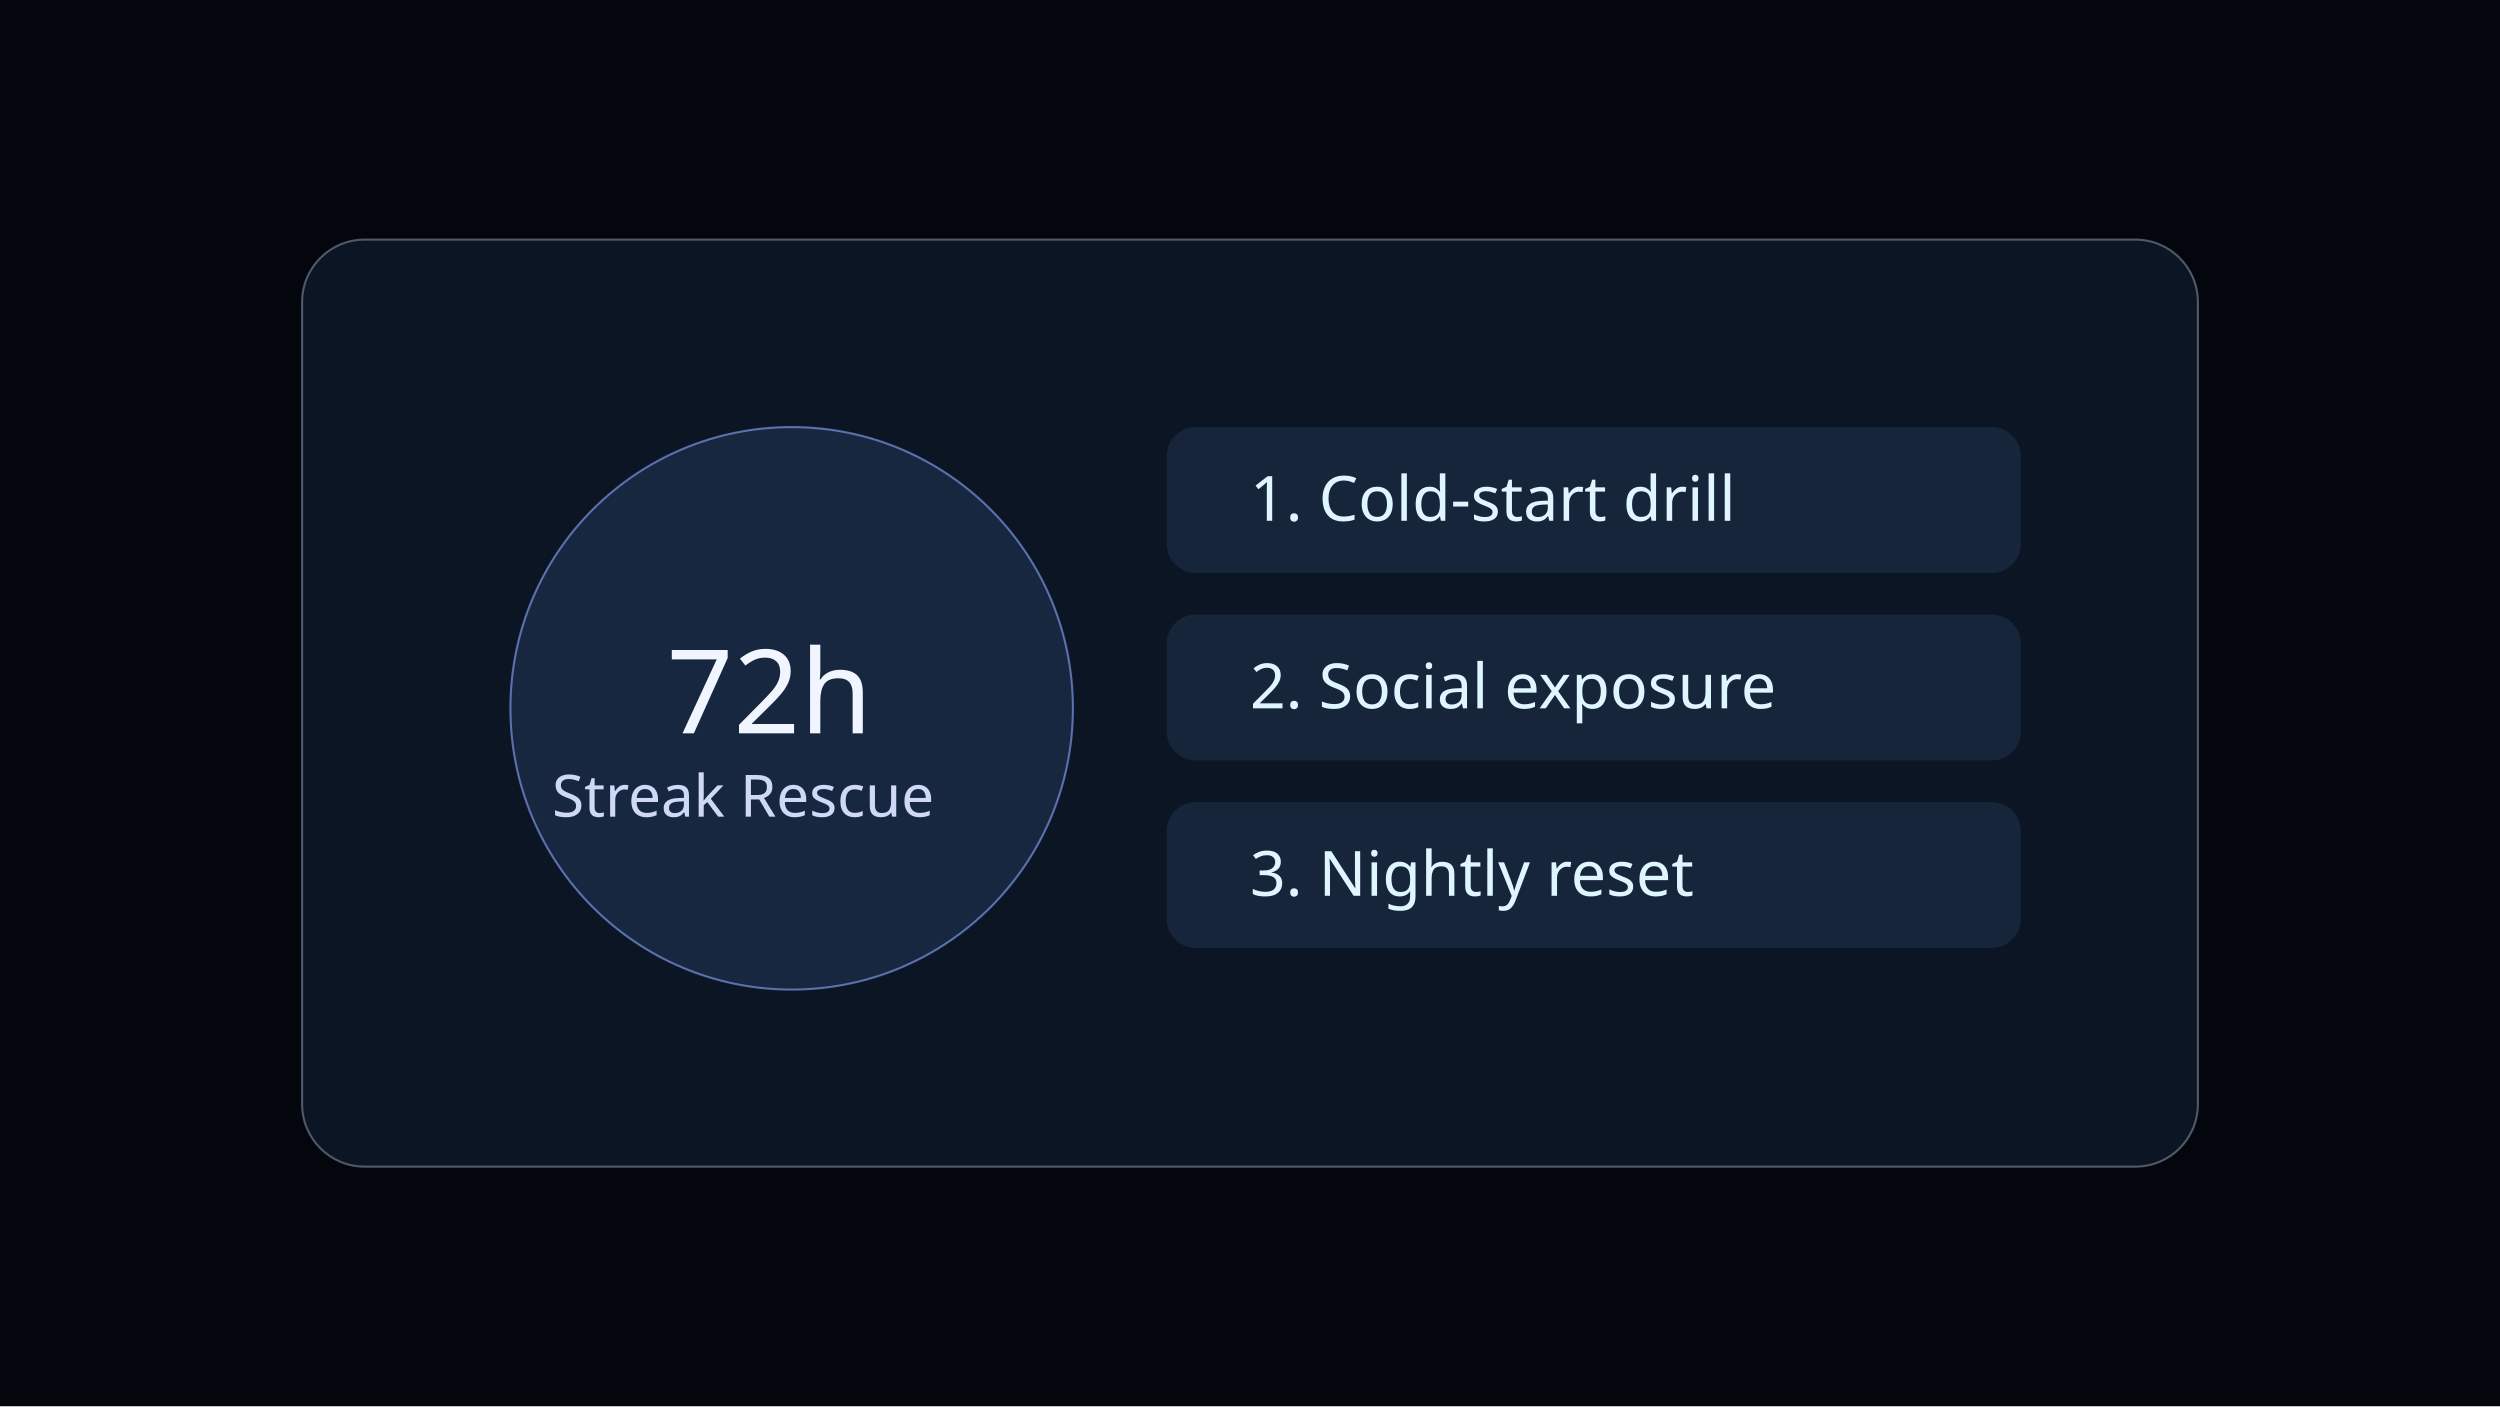
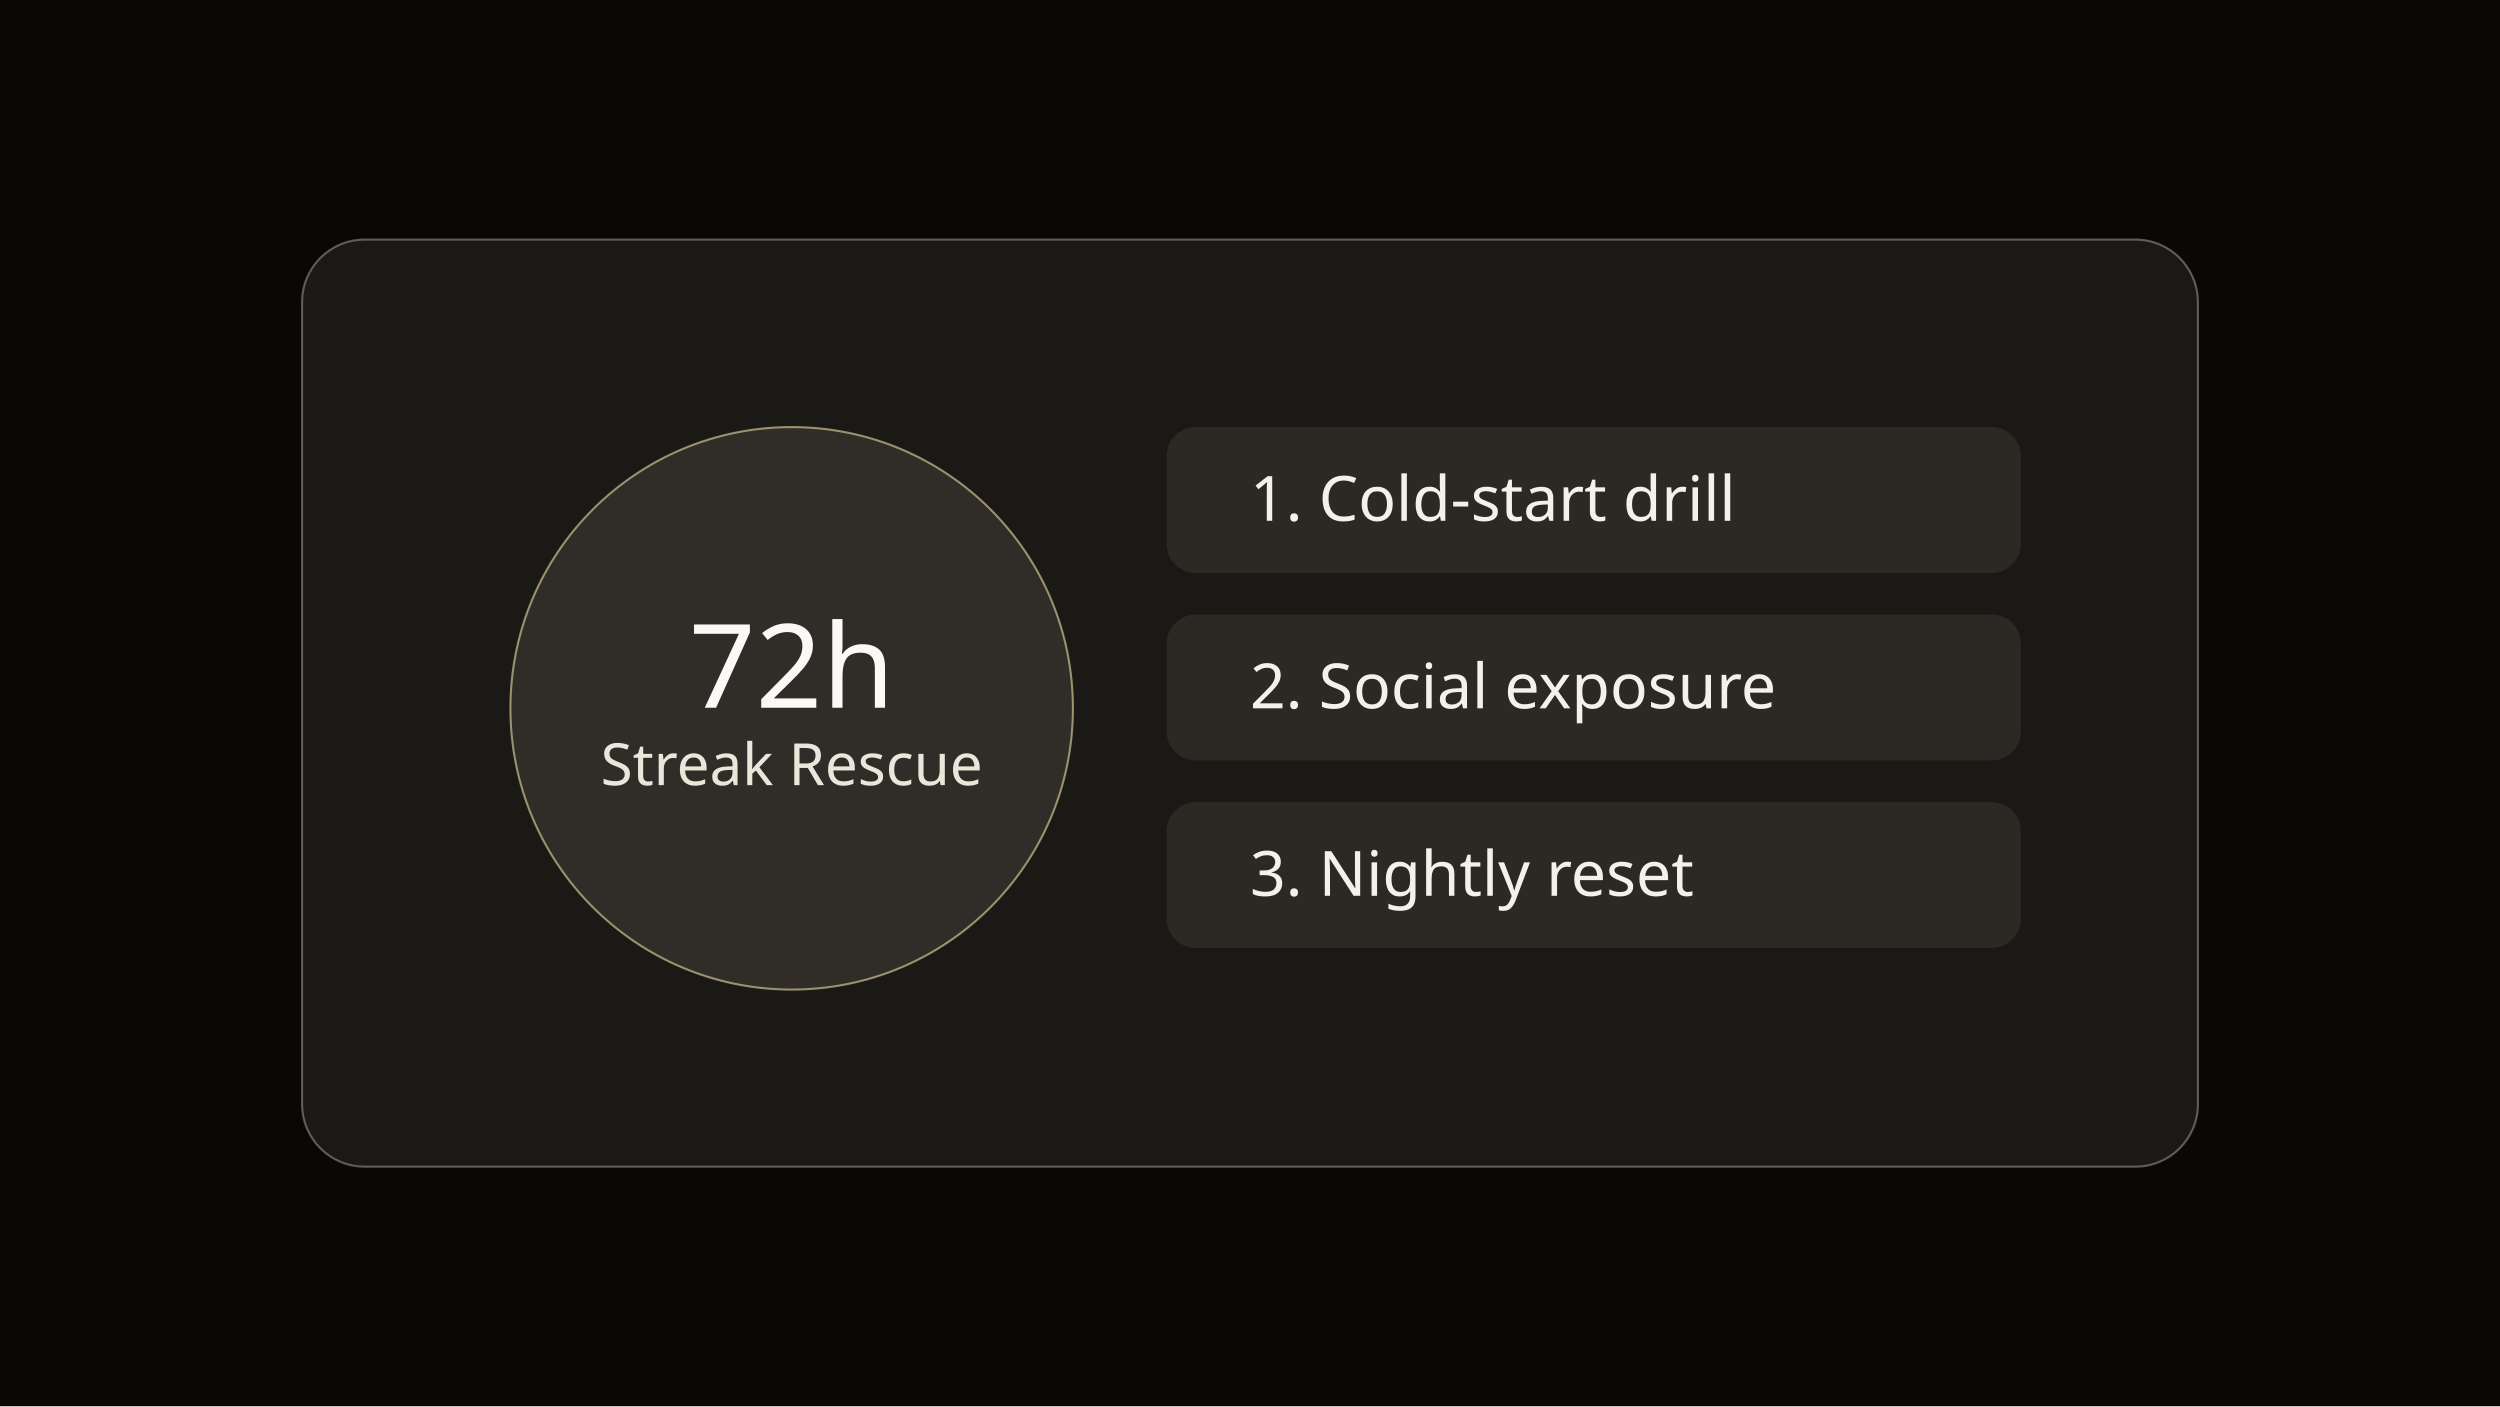
<svg xmlns="http://www.w3.org/2000/svg" viewBox="0 0 1200 675" role="img" aria-label="Recovery protocol visual">
-   <rect width="1200" height="675" fill="#03060d" />
-   <rect x="145" y="115" width="910" height="445" rx="30" fill="#0c1524" stroke="#e0e8ff" stroke-opacity="0.34" />
-   <circle cx="380" cy="340" r="135" fill="#182740" stroke="#8ca7ff" stroke-opacity="0.6" />
-   <text x="320" y="352" fill="#f1f5ff" font-size="56" font-family="Outfit, sans-serif">72h</text>
-   <text x="265" y="392" fill="#cfd8f6" font-size="28" font-family="Outfit, sans-serif">Streak Rescue</text>
-   <rect x="560" y="205" width="410" height="70" rx="14" fill="#16253a" />
-   <text x="600" y="250" fill="#dff5ff" font-size="30" font-family="Outfit, sans-serif">1. Cold-start drill</text>
-   <rect x="560" y="295" width="410" height="70" rx="14" fill="#16253a" />
-   <text x="600" y="340" fill="#dff5ff" font-size="30" font-family="Outfit, sans-serif">2. Social exposure</text>
-   <rect x="560" y="385" width="410" height="70" rx="14" fill="#16253a" />
-   <text x="600" y="430" fill="#dff5ff" font-size="30" font-family="Outfit, sans-serif">3. Nightly reset</text>
+   <rect width="1200" height="675" fill="#090807" />
+   <rect x="145" y="115" width="910" height="445" rx="30" fill="#1a1916" stroke="#f4f2eb" stroke-opacity="0.34" />
+   <circle cx="380" cy="340" r="135" fill="#302d28" stroke="#e7daa4" stroke-opacity="0.6" />
+   <text x="380" y="318" text-anchor="middle" dominant-baseline="central" fill="#faf9f6" font-size="56" font-family="Outfit, sans-serif">72h</text>
+   <text x="380" y="366" text-anchor="middle" dominant-baseline="central" fill="#ebe6da" font-size="28" font-family="Outfit, sans-serif">Streak Rescue</text>
+   <rect x="560" y="205" width="410" height="70" rx="14" fill="#2c2924" />
+   <text x="600" y="250" fill="#f4f1ea" font-size="30" font-family="Outfit, sans-serif">1. Cold-start drill</text>
+   <rect x="560" y="295" width="410" height="70" rx="14" fill="#2c2924" />
+   <text x="600" y="340" fill="#f4f1ea" font-size="30" font-family="Outfit, sans-serif">2. Social exposure</text>
+   <rect x="560" y="385" width="410" height="70" rx="14" fill="#2c2924" />
+   <text x="600" y="430" fill="#f4f1ea" font-size="30" font-family="Outfit, sans-serif">3. Nightly reset</text>
</svg>
